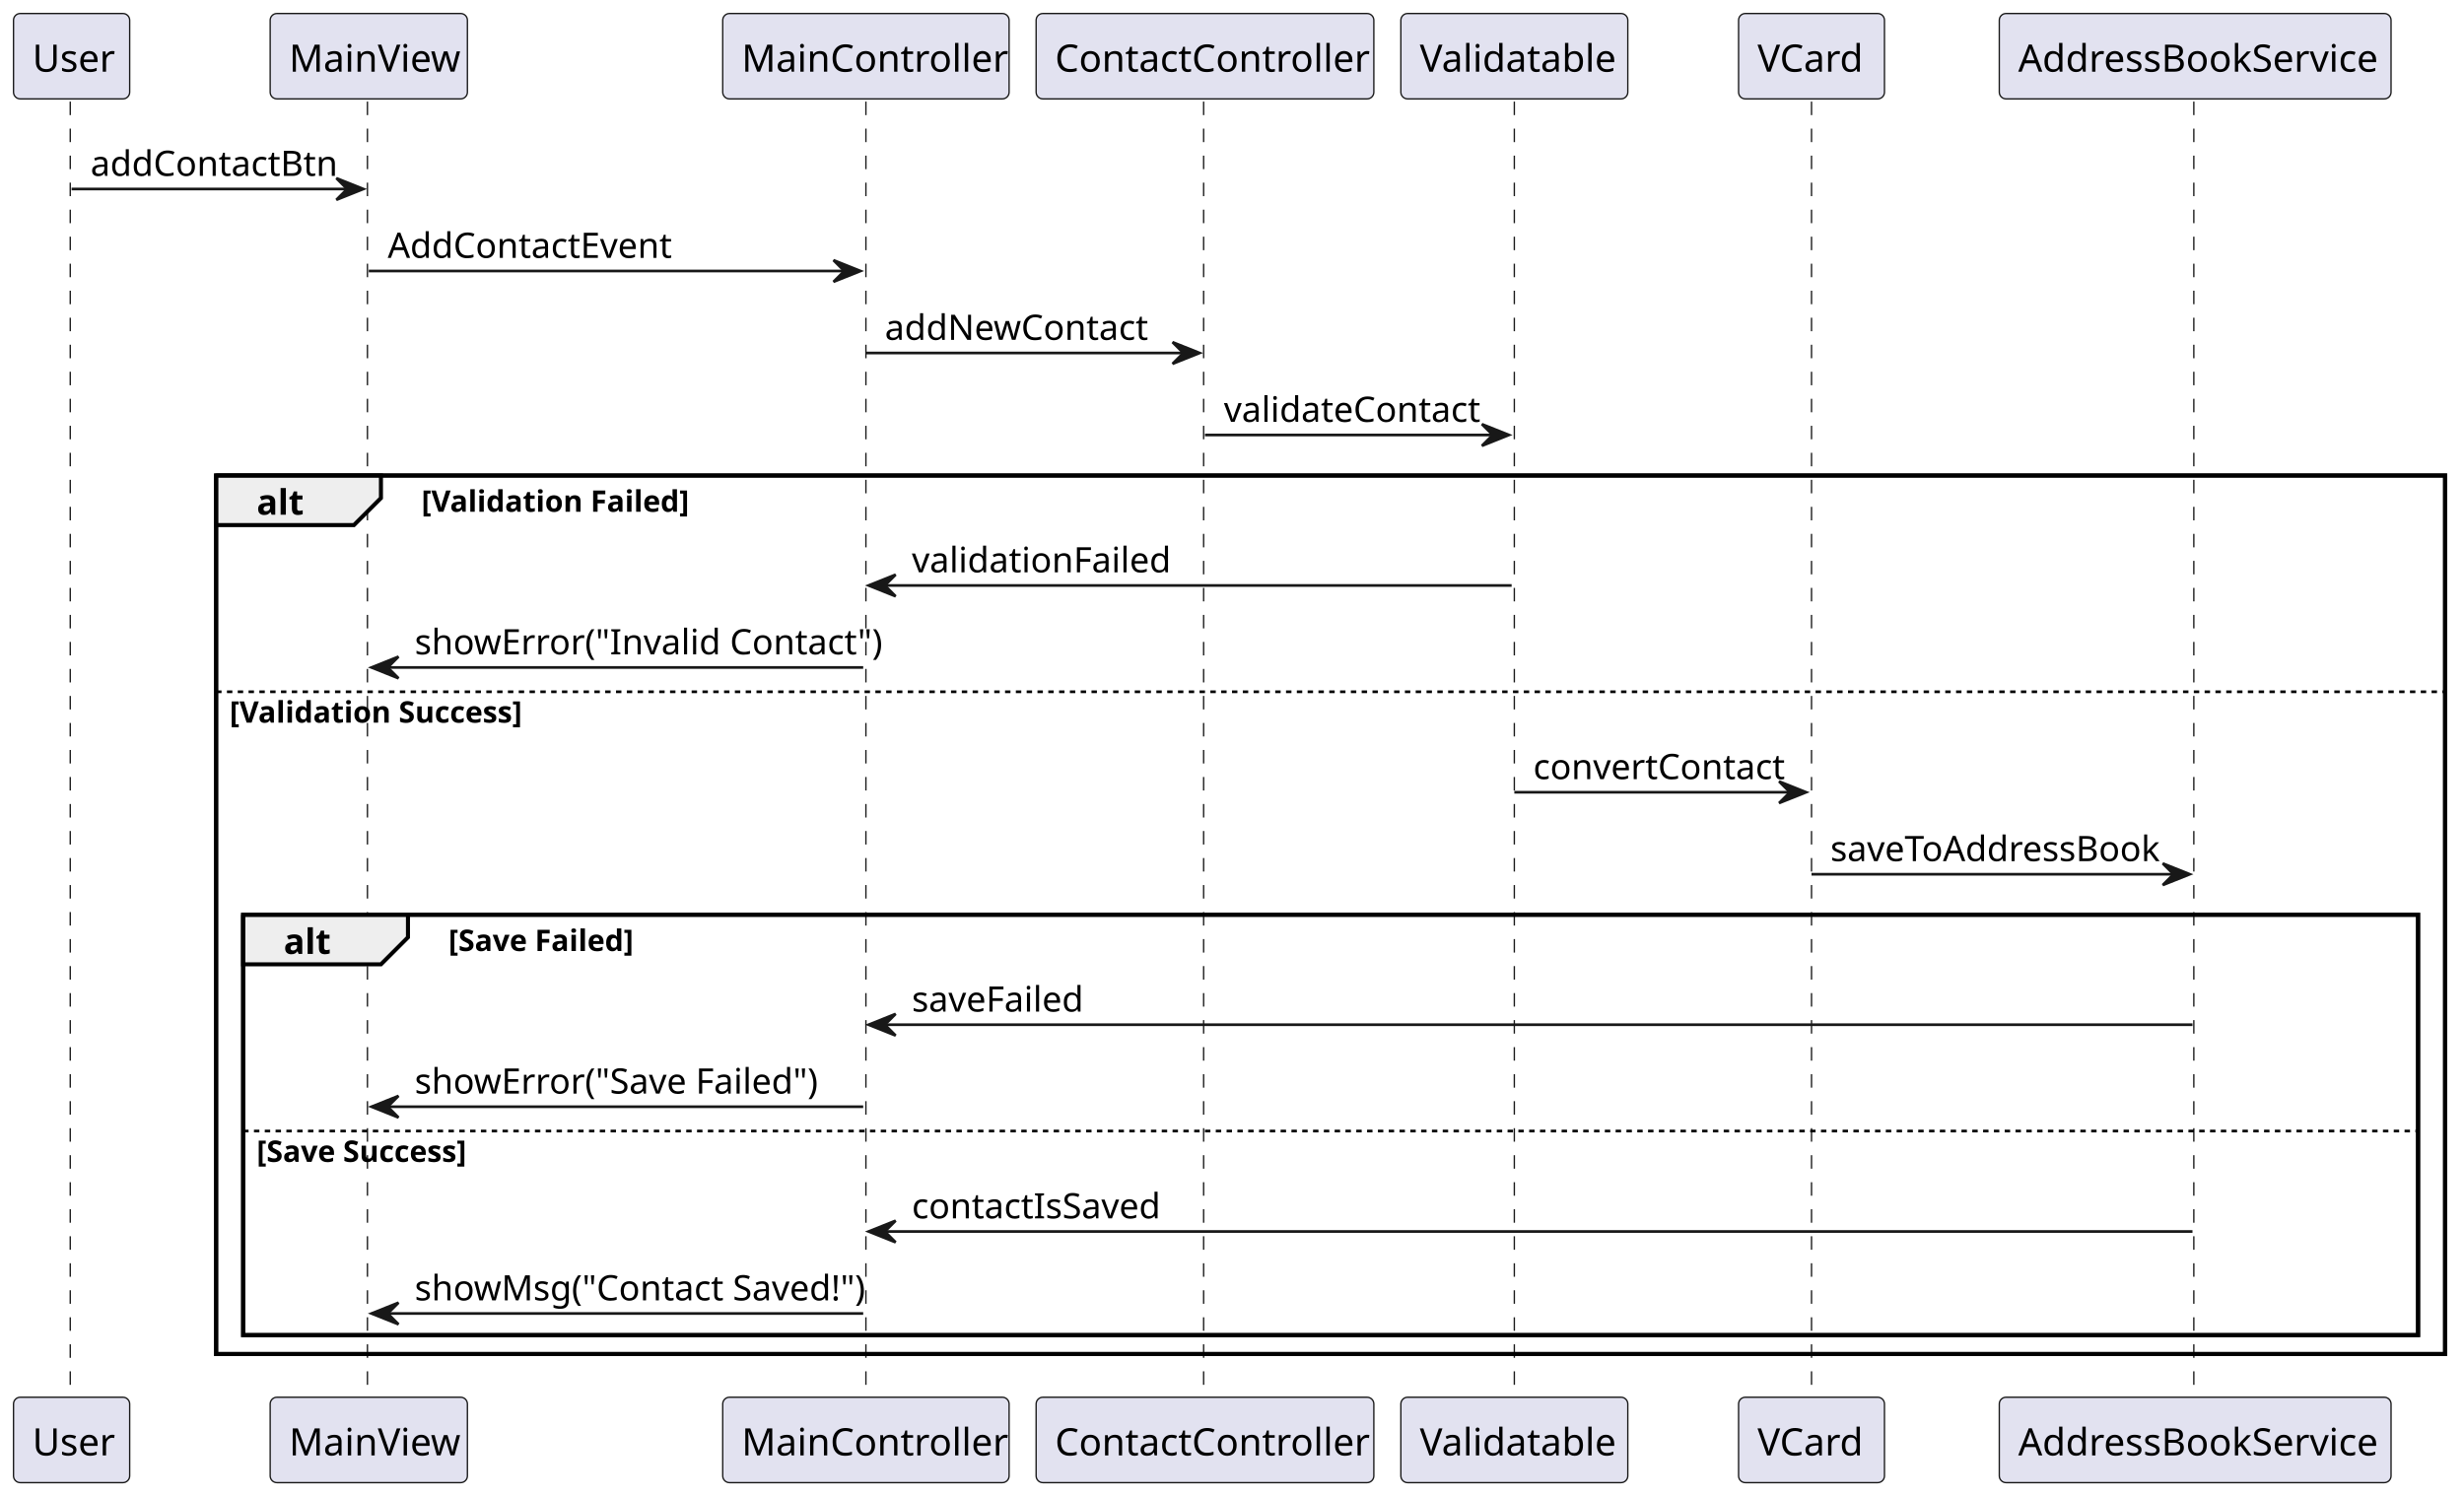
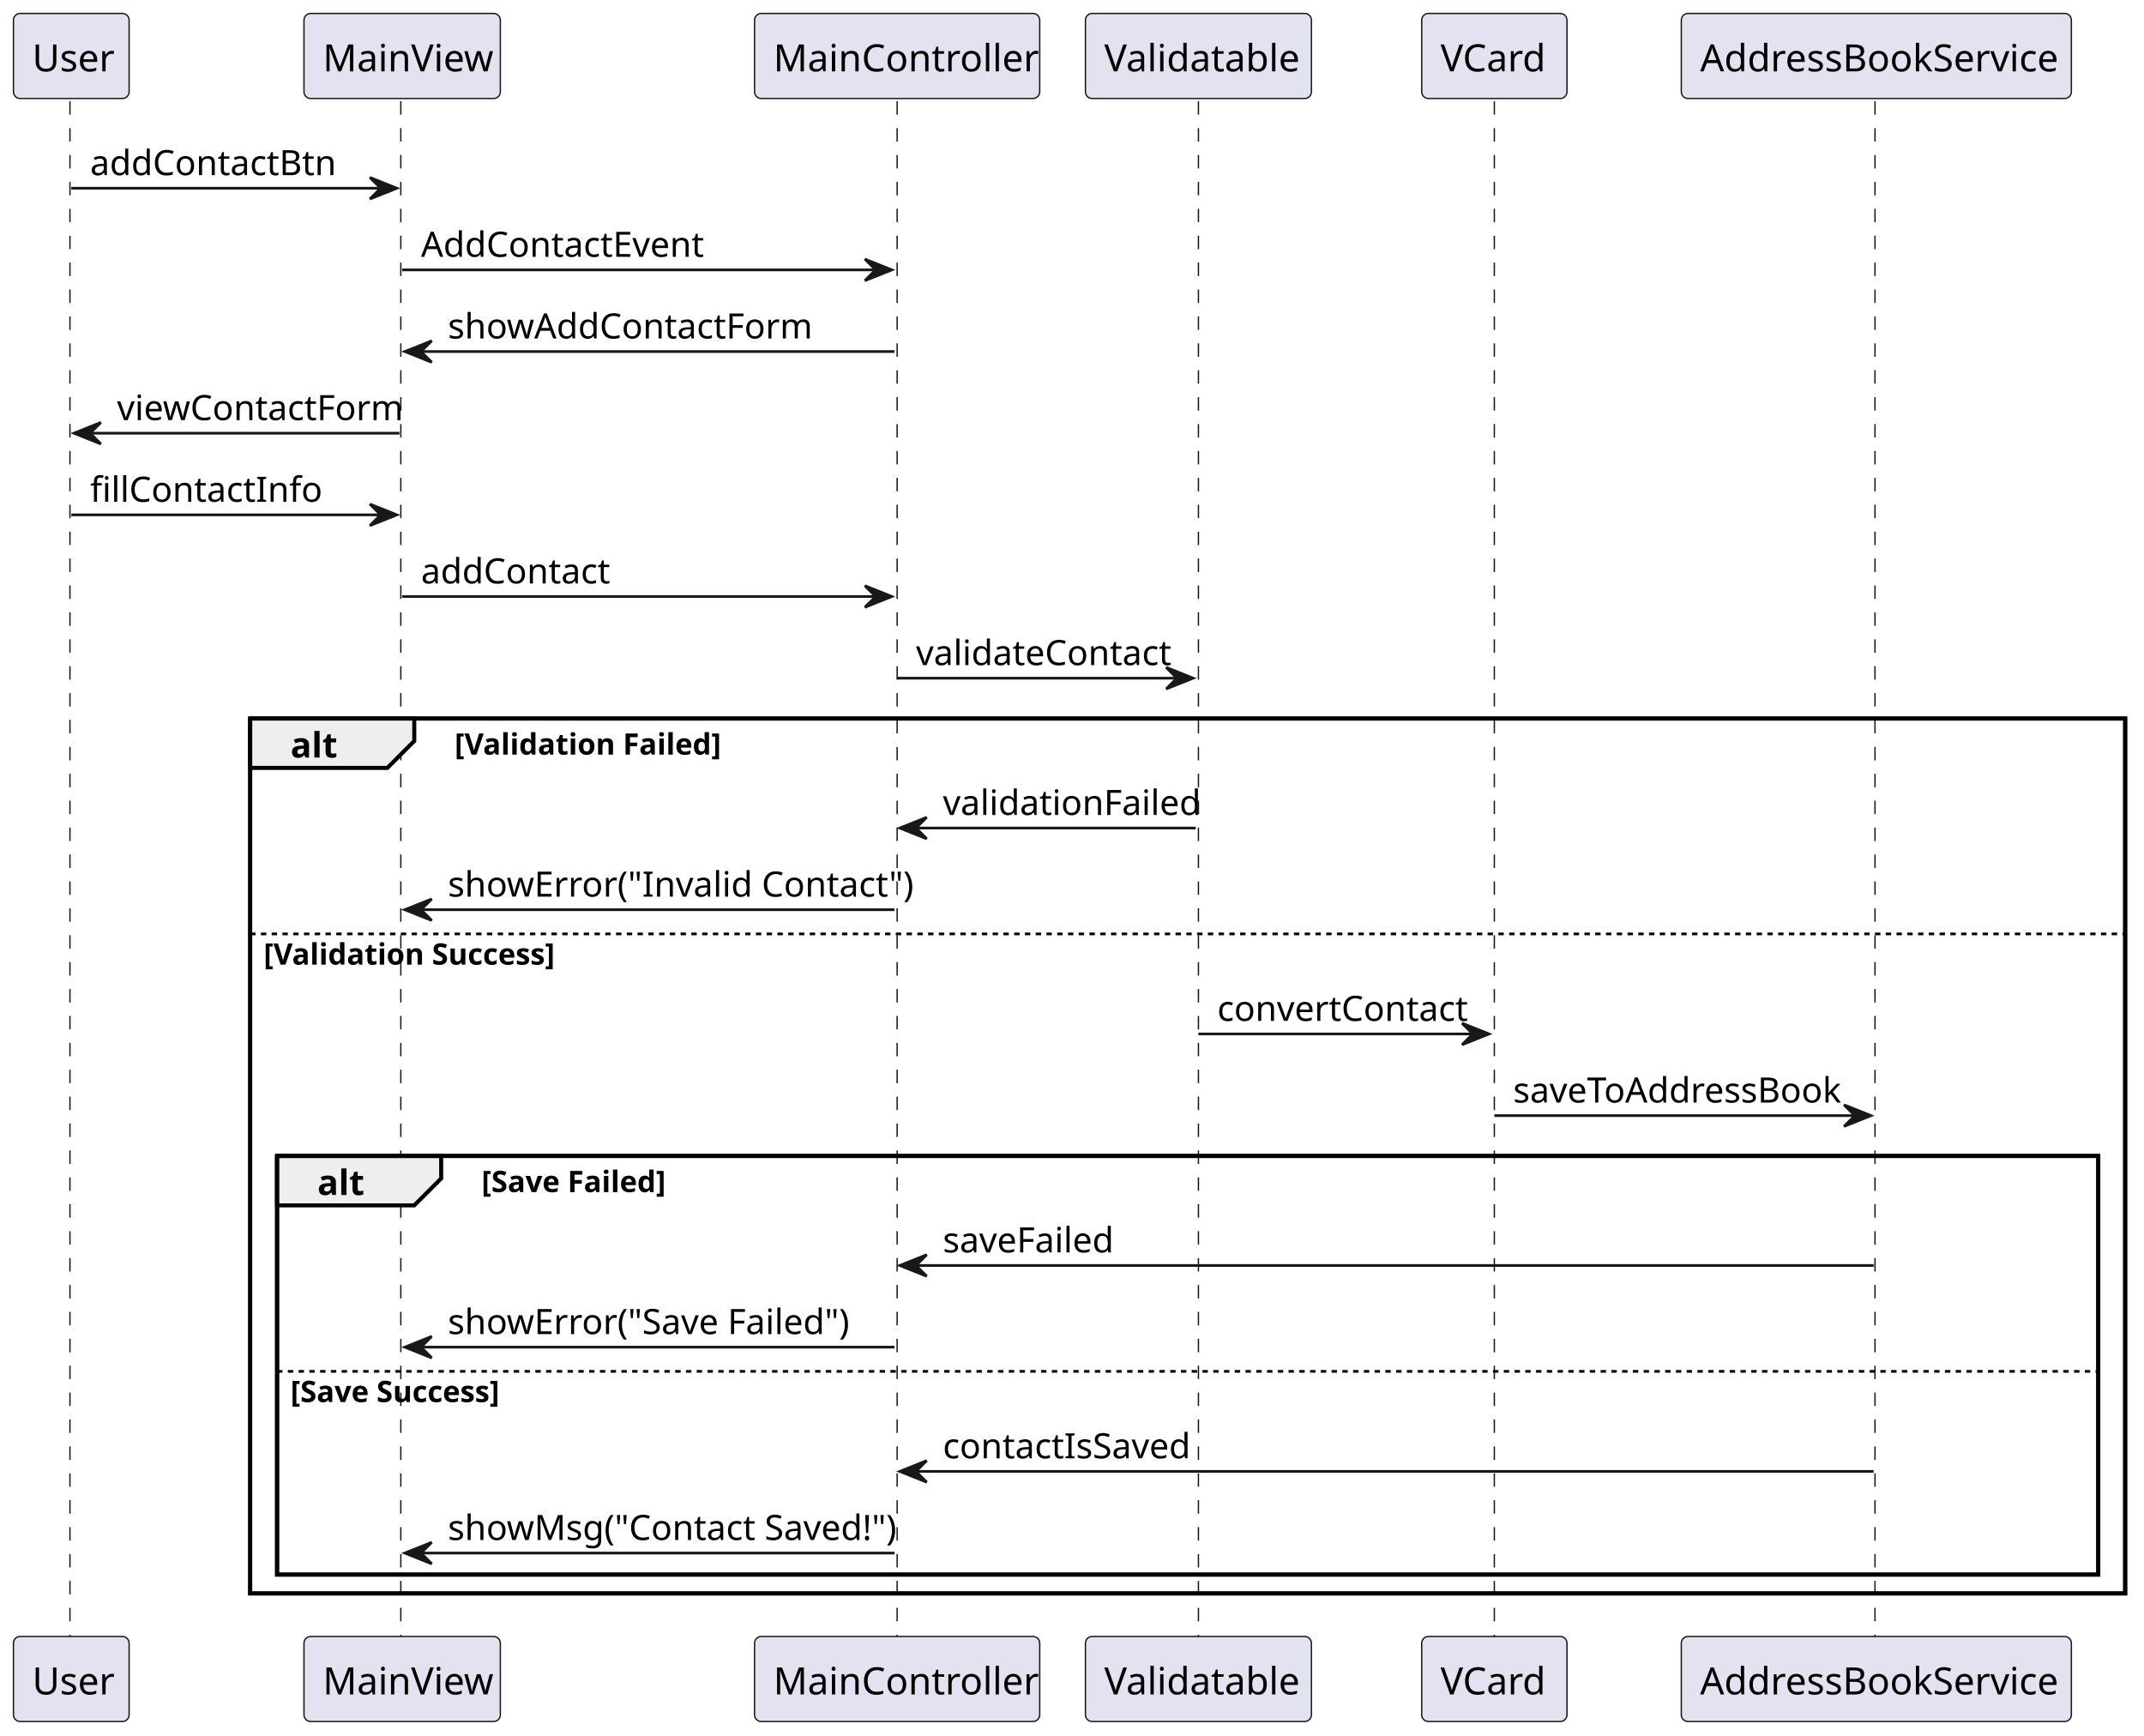
- <svg xmlns="http://www.w3.org/2000/svg" contentStyleType="text/css" height="554px" preserveAspectRatio="none" style="width:912px;height:554px;background:#FFFFFF;" version="1.1" viewBox="0 0 912 554" width="912px" zoomAndPan="magnify">
+ <svg xmlns="http://www.w3.org/2000/svg" contentStyleType="text/css" height="645px" preserveAspectRatio="none" style="width:797px;height:645px;background:#FFFFFF;" version="1.1" viewBox="0 0 797 645" width="797px" zoomAndPan="magnify">
  <defs />
  <g>
-     <rect fill="none" height="325.188" style="stroke:#000000;stroke-width:1.5;" width="825" x="80" y="176.016" />
-     <rect fill="none" height="155.594" style="stroke:#000000;stroke-width:1.5;" width="805" x="90" y="338.609" />
-     <line style="stroke:#181818;stroke-width:0.5;stroke-dasharray:5.0,5.0;" x1="26" x2="26" y1="37.609" y2="518.203" />
-     <line style="stroke:#181818;stroke-width:0.5;stroke-dasharray:5.0,5.0;" x1="136" x2="136" y1="37.609" y2="518.203" />
-     <line style="stroke:#181818;stroke-width:0.5;stroke-dasharray:5.0,5.0;" x1="320.5" x2="320.5" y1="37.609" y2="518.203" />
-     <line style="stroke:#181818;stroke-width:0.5;stroke-dasharray:5.0,5.0;" x1="445.5" x2="445.5" y1="37.609" y2="518.203" />
-     <line style="stroke:#181818;stroke-width:0.5;stroke-dasharray:5.0,5.0;" x1="560.5" x2="560.5" y1="37.609" y2="518.203" />
-     <line style="stroke:#181818;stroke-width:0.5;stroke-dasharray:5.0,5.0;" x1="670.5" x2="670.5" y1="37.609" y2="518.203" />
-     <line style="stroke:#181818;stroke-width:0.5;stroke-dasharray:5.0,5.0;" x1="812" x2="812" y1="37.609" y2="518.203" />
+     <rect fill="none" height="325.188" style="stroke:#000000;stroke-width:1.5;" width="697" x="93" y="267.07" />
+     <rect fill="none" height="155.594" style="stroke:#000000;stroke-width:1.5;" width="677" x="103" y="429.664" />
+     <line style="stroke:#181818;stroke-width:0.5;stroke-dasharray:5.0,5.0;" x1="26" x2="26" y1="37.609" y2="609.258" />
+     <line style="stroke:#181818;stroke-width:0.5;stroke-dasharray:5.0,5.0;" x1="149" x2="149" y1="37.609" y2="609.258" />
+     <line style="stroke:#181818;stroke-width:0.5;stroke-dasharray:5.0,5.0;" x1="333.5" x2="333.5" y1="37.609" y2="609.258" />
+     <line style="stroke:#181818;stroke-width:0.5;stroke-dasharray:5.0,5.0;" x1="445.5" x2="445.5" y1="37.609" y2="609.258" />
+     <line style="stroke:#181818;stroke-width:0.5;stroke-dasharray:5.0,5.0;" x1="555.5" x2="555.5" y1="37.609" y2="609.258" />
+     <line style="stroke:#181818;stroke-width:0.5;stroke-dasharray:5.0,5.0;" x1="697" x2="697" y1="37.609" y2="609.258" />
    <rect fill="#E2E2F0" height="31.609" rx="2.5" ry="2.5" style="stroke:#181818;stroke-width:0.5;" width="43" x="5" y="5" />
    <text fill="#000000" font-family="sans-serif" font-size="14" lengthAdjust="spacing" textLength="29" x="12" y="26.533">User</text>
-     <rect fill="#E2E2F0" height="31.609" rx="2.5" ry="2.5" style="stroke:#181818;stroke-width:0.5;" width="43" x="5" y="517.203" />
-     <text fill="#000000" font-family="sans-serif" font-size="14" lengthAdjust="spacing" textLength="29" x="12" y="538.736">User</text>
-     <rect fill="#E2E2F0" height="31.609" rx="2.5" ry="2.5" style="stroke:#181818;stroke-width:0.5;" width="73" x="100" y="5" />
-     <text fill="#000000" font-family="sans-serif" font-size="14" lengthAdjust="spacing" textLength="59" x="107" y="26.533">MainView</text>
-     <rect fill="#E2E2F0" height="31.609" rx="2.5" ry="2.5" style="stroke:#181818;stroke-width:0.5;" width="73" x="100" y="517.203" />
-     <text fill="#000000" font-family="sans-serif" font-size="14" lengthAdjust="spacing" textLength="59" x="107" y="538.736">MainView</text>
-     <rect fill="#E2E2F0" height="31.609" rx="2.5" ry="2.5" style="stroke:#181818;stroke-width:0.5;" width="106" x="267.5" y="5" />
-     <text fill="#000000" font-family="sans-serif" font-size="14" lengthAdjust="spacing" textLength="92" x="274.5" y="26.533">MainController</text>
-     <rect fill="#E2E2F0" height="31.609" rx="2.5" ry="2.5" style="stroke:#181818;stroke-width:0.5;" width="106" x="267.5" y="517.203" />
-     <text fill="#000000" font-family="sans-serif" font-size="14" lengthAdjust="spacing" textLength="92" x="274.5" y="538.736">MainController</text>
-     <rect fill="#E2E2F0" height="31.609" rx="2.5" ry="2.5" style="stroke:#181818;stroke-width:0.5;" width="125" x="383.5" y="5" />
-     <text fill="#000000" font-family="sans-serif" font-size="14" lengthAdjust="spacing" textLength="111" x="390.5" y="26.533">ContactController</text>
-     <rect fill="#E2E2F0" height="31.609" rx="2.5" ry="2.5" style="stroke:#181818;stroke-width:0.5;" width="125" x="383.5" y="517.203" />
-     <text fill="#000000" font-family="sans-serif" font-size="14" lengthAdjust="spacing" textLength="111" x="390.5" y="538.736">ContactController</text>
-     <rect fill="#E2E2F0" height="31.609" rx="2.5" ry="2.5" style="stroke:#181818;stroke-width:0.5;" width="84" x="518.5" y="5" />
-     <text fill="#000000" font-family="sans-serif" font-size="14" lengthAdjust="spacing" textLength="70" x="525.5" y="26.533">Validatable</text>
-     <rect fill="#E2E2F0" height="31.609" rx="2.5" ry="2.5" style="stroke:#181818;stroke-width:0.5;" width="84" x="518.5" y="517.203" />
-     <text fill="#000000" font-family="sans-serif" font-size="14" lengthAdjust="spacing" textLength="70" x="525.5" y="538.736">Validatable</text>
-     <rect fill="#E2E2F0" height="31.609" rx="2.5" ry="2.5" style="stroke:#181818;stroke-width:0.5;" width="54" x="643.5" y="5" />
-     <text fill="#000000" font-family="sans-serif" font-size="14" lengthAdjust="spacing" textLength="40" x="650.5" y="26.533">VCard</text>
-     <rect fill="#E2E2F0" height="31.609" rx="2.5" ry="2.5" style="stroke:#181818;stroke-width:0.5;" width="54" x="643.5" y="517.203" />
-     <text fill="#000000" font-family="sans-serif" font-size="14" lengthAdjust="spacing" textLength="40" x="650.5" y="538.736">VCard</text>
-     <rect fill="#E2E2F0" height="31.609" rx="2.5" ry="2.5" style="stroke:#181818;stroke-width:0.5;" width="145" x="740" y="5" />
-     <text fill="#000000" font-family="sans-serif" font-size="14" lengthAdjust="spacing" textLength="131" x="747" y="26.533">AddressBookService</text>
-     <rect fill="#E2E2F0" height="31.609" rx="2.5" ry="2.5" style="stroke:#181818;stroke-width:0.5;" width="145" x="740" y="517.203" />
-     <text fill="#000000" font-family="sans-serif" font-size="14" lengthAdjust="spacing" textLength="131" x="747" y="538.736">AddressBookService</text>
-     <polygon fill="#181818" points="124.5,65.961,134.5,69.961,124.5,73.961,128.5,69.961" style="stroke:#181818;stroke-width:1.0;" />
-     <line style="stroke:#181818;stroke-width:1.0;" x1="26.5" x2="130.5" y1="69.961" y2="69.961" />
+     <rect fill="#E2E2F0" height="31.609" rx="2.5" ry="2.5" style="stroke:#181818;stroke-width:0.5;" width="43" x="5" y="608.258" />
+     <text fill="#000000" font-family="sans-serif" font-size="14" lengthAdjust="spacing" textLength="29" x="12" y="629.791">User</text>
+     <rect fill="#E2E2F0" height="31.609" rx="2.5" ry="2.5" style="stroke:#181818;stroke-width:0.5;" width="73" x="113" y="5" />
+     <text fill="#000000" font-family="sans-serif" font-size="14" lengthAdjust="spacing" textLength="59" x="120" y="26.533">MainView</text>
+     <rect fill="#E2E2F0" height="31.609" rx="2.5" ry="2.5" style="stroke:#181818;stroke-width:0.5;" width="73" x="113" y="608.258" />
+     <text fill="#000000" font-family="sans-serif" font-size="14" lengthAdjust="spacing" textLength="59" x="120" y="629.791">MainView</text>
+     <rect fill="#E2E2F0" height="31.609" rx="2.5" ry="2.5" style="stroke:#181818;stroke-width:0.5;" width="106" x="280.5" y="5" />
+     <text fill="#000000" font-family="sans-serif" font-size="14" lengthAdjust="spacing" textLength="92" x="287.5" y="26.533">MainController</text>
+     <rect fill="#E2E2F0" height="31.609" rx="2.5" ry="2.5" style="stroke:#181818;stroke-width:0.5;" width="106" x="280.5" y="608.258" />
+     <text fill="#000000" font-family="sans-serif" font-size="14" lengthAdjust="spacing" textLength="92" x="287.5" y="629.791">MainController</text>
+     <rect fill="#E2E2F0" height="31.609" rx="2.5" ry="2.5" style="stroke:#181818;stroke-width:0.5;" width="84" x="403.5" y="5" />
+     <text fill="#000000" font-family="sans-serif" font-size="14" lengthAdjust="spacing" textLength="70" x="410.5" y="26.533">Validatable</text>
+     <rect fill="#E2E2F0" height="31.609" rx="2.5" ry="2.5" style="stroke:#181818;stroke-width:0.5;" width="84" x="403.5" y="608.258" />
+     <text fill="#000000" font-family="sans-serif" font-size="14" lengthAdjust="spacing" textLength="70" x="410.5" y="629.791">Validatable</text>
+     <rect fill="#E2E2F0" height="31.609" rx="2.5" ry="2.5" style="stroke:#181818;stroke-width:0.5;" width="54" x="528.5" y="5" />
+     <text fill="#000000" font-family="sans-serif" font-size="14" lengthAdjust="spacing" textLength="40" x="535.5" y="26.533">VCard</text>
+     <rect fill="#E2E2F0" height="31.609" rx="2.5" ry="2.5" style="stroke:#181818;stroke-width:0.5;" width="54" x="528.5" y="608.258" />
+     <text fill="#000000" font-family="sans-serif" font-size="14" lengthAdjust="spacing" textLength="40" x="535.5" y="629.791">VCard</text>
+     <rect fill="#E2E2F0" height="31.609" rx="2.5" ry="2.5" style="stroke:#181818;stroke-width:0.5;" width="145" x="625" y="5" />
+     <text fill="#000000" font-family="sans-serif" font-size="14" lengthAdjust="spacing" textLength="131" x="632" y="26.533">AddressBookService</text>
+     <rect fill="#E2E2F0" height="31.609" rx="2.5" ry="2.5" style="stroke:#181818;stroke-width:0.5;" width="145" x="625" y="608.258" />
+     <text fill="#000000" font-family="sans-serif" font-size="14" lengthAdjust="spacing" textLength="131" x="632" y="629.791">AddressBookService</text>
+     <polygon fill="#181818" points="137.5,65.961,147.5,69.961,137.5,73.961,141.5,69.961" style="stroke:#181818;stroke-width:1.0;" />
+     <line style="stroke:#181818;stroke-width:1.0;" x1="26.5" x2="143.5" y1="69.961" y2="69.961" />
    <text fill="#000000" font-family="sans-serif" font-size="13" lengthAdjust="spacing" textLength="86" x="33.5" y="65.105">addContactBtn</text>
-     <polygon fill="#181818" points="308.5,96.312,318.5,100.312,308.5,104.312,312.5,100.312" style="stroke:#181818;stroke-width:1.0;" />
-     <line style="stroke:#181818;stroke-width:1.0;" x1="136.5" x2="314.5" y1="100.312" y2="100.312" />
-     <text fill="#000000" font-family="sans-serif" font-size="13" lengthAdjust="spacing" textLength="100" x="143.5" y="95.456">AddContactEvent</text>
-     <polygon fill="#181818" points="434,126.664,444,130.664,434,134.664,438,130.664" style="stroke:#181818;stroke-width:1.0;" />
-     <line style="stroke:#181818;stroke-width:1.0;" x1="320.5" x2="440" y1="130.664" y2="130.664" />
-     <text fill="#000000" font-family="sans-serif" font-size="13" lengthAdjust="spacing" textLength="91" x="327.5" y="125.808">addNewContact</text>
-     <polygon fill="#181818" points="548.5,157.016,558.5,161.016,548.5,165.016,552.5,161.016" style="stroke:#181818;stroke-width:1.0;" />
-     <line style="stroke:#181818;stroke-width:1.0;" x1="446" x2="554.5" y1="161.016" y2="161.016" />
-     <text fill="#000000" font-family="sans-serif" font-size="13" lengthAdjust="spacing" textLength="88" x="453" y="156.159">validateContact</text>
-     <path d="M80,176.016 L141,176.016 L141,184.367 L131,194.367 L80,194.367 L80,176.016 " fill="#EEEEEE" style="stroke:#000000;stroke-width:1.5;" />
-     <rect fill="none" height="325.188" style="stroke:#000000;stroke-width:1.5;" width="825" x="80" y="176.016" />
-     <text fill="#000000" font-family="sans-serif" font-size="13" font-weight="bold" lengthAdjust="spacing" textLength="16" x="95" y="190.511">alt</text>
-     <text fill="#000000" font-family="sans-serif" font-size="11" font-weight="bold" lengthAdjust="spacing" textLength="97" x="156" y="189.435">[Validation Failed]</text>
-     <polygon fill="#181818" points="331.5,212.719,321.5,216.719,331.5,220.719,327.5,216.719" style="stroke:#181818;stroke-width:1.0;" />
-     <line style="stroke:#181818;stroke-width:1.0;" x1="325.5" x2="559.5" y1="216.719" y2="216.719" />
-     <text fill="#000000" font-family="sans-serif" font-size="13" lengthAdjust="spacing" textLength="88" x="337.5" y="211.862">validationFailed</text>
-     <polygon fill="#181818" points="147.5,243.07,137.5,247.07,147.5,251.07,143.5,247.07" style="stroke:#181818;stroke-width:1.0;" />
-     <line style="stroke:#181818;stroke-width:1.0;" x1="141.5" x2="319.5" y1="247.07" y2="247.07" />
-     <text fill="#000000" font-family="sans-serif" font-size="13" lengthAdjust="spacing" textLength="160" x="153.5" y="242.214">showError("Invalid Contact")</text>
-     <line style="stroke:#000000;stroke-width:1.0;stroke-dasharray:2.0,2.0;" x1="80" x2="905" y1="256.07" y2="256.07" />
-     <text fill="#000000" font-family="sans-serif" font-size="11" font-weight="bold" lengthAdjust="spacing" textLength="112" x="85" y="267.489">[Validation Success]</text>
-     <polygon fill="#181818" points="658.5,289.258,668.5,293.258,658.5,297.258,662.5,293.258" style="stroke:#181818;stroke-width:1.0;" />
-     <line style="stroke:#181818;stroke-width:1.0;" x1="560.5" x2="664.5" y1="293.258" y2="293.258" />
-     <text fill="#000000" font-family="sans-serif" font-size="13" lengthAdjust="spacing" textLength="86" x="567.5" y="288.401">convertContact</text>
-     <polygon fill="#181818" points="800.5,319.609,810.5,323.609,800.5,327.609,804.5,323.609" style="stroke:#181818;stroke-width:1.0;" />
-     <line style="stroke:#181818;stroke-width:1.0;" x1="670.5" x2="806.5" y1="323.609" y2="323.609" />
-     <text fill="#000000" font-family="sans-serif" font-size="13" lengthAdjust="spacing" textLength="118" x="677.5" y="318.753">saveToAddressBook</text>
-     <path d="M90,338.609 L151,338.609 L151,346.961 L141,356.961 L90,356.961 L90,338.609 " fill="#EEEEEE" style="stroke:#000000;stroke-width:1.5;" />
-     <rect fill="none" height="155.594" style="stroke:#000000;stroke-width:1.5;" width="805" x="90" y="338.609" />
-     <text fill="#000000" font-family="sans-serif" font-size="13" font-weight="bold" lengthAdjust="spacing" textLength="16" x="105" y="353.104">alt</text>
-     <text fill="#000000" font-family="sans-serif" font-size="11" font-weight="bold" lengthAdjust="spacing" textLength="69" x="166" y="352.028">[Save Failed]</text>
-     <polygon fill="#181818" points="331.5,375.312,321.5,379.312,331.5,383.312,327.5,379.312" style="stroke:#181818;stroke-width:1.0;" />
-     <line style="stroke:#181818;stroke-width:1.0;" x1="325.5" x2="811.5" y1="379.312" y2="379.312" />
-     <text fill="#000000" font-family="sans-serif" font-size="13" lengthAdjust="spacing" textLength="61" x="337.5" y="374.456">saveFailed</text>
-     <polygon fill="#181818" points="147.5,405.664,137.5,409.664,147.5,413.664,143.5,409.664" style="stroke:#181818;stroke-width:1.0;" />
-     <line style="stroke:#181818;stroke-width:1.0;" x1="141.5" x2="319.5" y1="409.664" y2="409.664" />
-     <text fill="#000000" font-family="sans-serif" font-size="13" lengthAdjust="spacing" textLength="143" x="153.5" y="404.808">showError("Save Failed")</text>
-     <line style="stroke:#000000;stroke-width:1.0;stroke-dasharray:2.0,2.0;" x1="90" x2="895" y1="418.664" y2="418.664" />
-     <text fill="#000000" font-family="sans-serif" font-size="11" font-weight="bold" lengthAdjust="spacing" textLength="84" x="95" y="430.083">[Save Success]</text>
-     <polygon fill="#181818" points="331.5,451.852,321.5,455.852,331.5,459.852,327.5,455.852" style="stroke:#181818;stroke-width:1.0;" />
-     <line style="stroke:#181818;stroke-width:1.0;" x1="325.5" x2="811.5" y1="455.852" y2="455.852" />
-     <text fill="#000000" font-family="sans-serif" font-size="13" lengthAdjust="spacing" textLength="88" x="337.5" y="450.995">contactIsSaved</text>
-     <polygon fill="#181818" points="147.5,482.203,137.5,486.203,147.5,490.203,143.5,486.203" style="stroke:#181818;stroke-width:1.0;" />
-     <line style="stroke:#181818;stroke-width:1.0;" x1="141.5" x2="319.5" y1="486.203" y2="486.203" />
-     <text fill="#000000" font-family="sans-serif" font-size="13" lengthAdjust="spacing" textLength="160" x="153.5" y="481.347">showMsg("Contact Saved!")</text>
+     <polygon fill="#181818" points="321.5,96.312,331.5,100.312,321.5,104.312,325.5,100.312" style="stroke:#181818;stroke-width:1.0;" />
+     <line style="stroke:#181818;stroke-width:1.0;" x1="149.5" x2="327.5" y1="100.312" y2="100.312" />
+     <text fill="#000000" font-family="sans-serif" font-size="13" lengthAdjust="spacing" textLength="100" x="156.5" y="95.456">AddContactEvent</text>
+     <polygon fill="#181818" points="160.5,126.664,150.5,130.664,160.5,134.664,156.5,130.664" style="stroke:#181818;stroke-width:1.0;" />
+     <line style="stroke:#181818;stroke-width:1.0;" x1="154.5" x2="332.5" y1="130.664" y2="130.664" />
+     <text fill="#000000" font-family="sans-serif" font-size="13" lengthAdjust="spacing" textLength="128" x="166.5" y="125.808">showAddContactForm</text>
+     <polygon fill="#181818" points="37.5,157.016,27.5,161.016,37.5,165.016,33.5,161.016" style="stroke:#181818;stroke-width:1.0;" />
+     <line style="stroke:#181818;stroke-width:1.0;" x1="31.5" x2="148.5" y1="161.016" y2="161.016" />
+     <text fill="#000000" font-family="sans-serif" font-size="13" lengthAdjust="spacing" textLength="99" x="43.5" y="156.159">viewContactForm</text>
+     <polygon fill="#181818" points="137.5,187.367,147.5,191.367,137.5,195.367,141.5,191.367" style="stroke:#181818;stroke-width:1.0;" />
+     <line style="stroke:#181818;stroke-width:1.0;" x1="26.5" x2="143.5" y1="191.367" y2="191.367" />
+     <text fill="#000000" font-family="sans-serif" font-size="13" lengthAdjust="spacing" textLength="77" x="33.5" y="186.511">fillContactInfo</text>
+     <polygon fill="#181818" points="321.5,217.719,331.5,221.719,321.5,225.719,325.5,221.719" style="stroke:#181818;stroke-width:1.0;" />
+     <line style="stroke:#181818;stroke-width:1.0;" x1="149.5" x2="327.5" y1="221.719" y2="221.719" />
+     <text fill="#000000" font-family="sans-serif" font-size="13" lengthAdjust="spacing" textLength="66" x="156.5" y="216.862">addContact</text>
+     <polygon fill="#181818" points="433.5,248.07,443.5,252.07,433.5,256.07,437.5,252.07" style="stroke:#181818;stroke-width:1.0;" />
+     <line style="stroke:#181818;stroke-width:1.0;" x1="333.5" x2="439.5" y1="252.07" y2="252.07" />
+     <text fill="#000000" font-family="sans-serif" font-size="13" lengthAdjust="spacing" textLength="88" x="340.5" y="247.214">validateContact</text>
+     <path d="M93,267.07 L154,267.07 L154,275.422 L144,285.422 L93,285.422 L93,267.07 " fill="#EEEEEE" style="stroke:#000000;stroke-width:1.5;" />
+     <rect fill="none" height="325.188" style="stroke:#000000;stroke-width:1.5;" width="697" x="93" y="267.07" />
+     <text fill="#000000" font-family="sans-serif" font-size="13" font-weight="bold" lengthAdjust="spacing" textLength="16" x="108" y="281.565">alt</text>
+     <text fill="#000000" font-family="sans-serif" font-size="11" font-weight="bold" lengthAdjust="spacing" textLength="97" x="169" y="280.489">[Validation Failed]</text>
+     <polygon fill="#181818" points="344.5,303.773,334.5,307.773,344.5,311.773,340.5,307.773" style="stroke:#181818;stroke-width:1.0;" />
+     <line style="stroke:#181818;stroke-width:1.0;" x1="338.5" x2="444.5" y1="307.773" y2="307.773" />
+     <text fill="#000000" font-family="sans-serif" font-size="13" lengthAdjust="spacing" textLength="88" x="350.5" y="302.917">validationFailed</text>
+     <polygon fill="#181818" points="160.5,334.125,150.5,338.125,160.5,342.125,156.5,338.125" style="stroke:#181818;stroke-width:1.0;" />
+     <line style="stroke:#181818;stroke-width:1.0;" x1="154.5" x2="332.5" y1="338.125" y2="338.125" />
+     <text fill="#000000" font-family="sans-serif" font-size="13" lengthAdjust="spacing" textLength="160" x="166.5" y="333.269">showError("Invalid Contact")</text>
+     <line style="stroke:#000000;stroke-width:1.0;stroke-dasharray:2.0,2.0;" x1="93" x2="790" y1="347.125" y2="347.125" />
+     <text fill="#000000" font-family="sans-serif" font-size="11" font-weight="bold" lengthAdjust="spacing" textLength="112" x="98" y="358.544">[Validation Success]</text>
+     <polygon fill="#181818" points="543.5,380.312,553.5,384.312,543.5,388.312,547.5,384.312" style="stroke:#181818;stroke-width:1.0;" />
+     <line style="stroke:#181818;stroke-width:1.0;" x1="445.5" x2="549.5" y1="384.312" y2="384.312" />
+     <text fill="#000000" font-family="sans-serif" font-size="13" lengthAdjust="spacing" textLength="86" x="452.5" y="379.456">convertContact</text>
+     <polygon fill="#181818" points="685.5,410.664,695.5,414.664,685.5,418.664,689.5,414.664" style="stroke:#181818;stroke-width:1.0;" />
+     <line style="stroke:#181818;stroke-width:1.0;" x1="555.5" x2="691.5" y1="414.664" y2="414.664" />
+     <text fill="#000000" font-family="sans-serif" font-size="13" lengthAdjust="spacing" textLength="118" x="562.5" y="409.808">saveToAddressBook</text>
+     <path d="M103,429.664 L164,429.664 L164,438.016 L154,448.016 L103,448.016 L103,429.664 " fill="#EEEEEE" style="stroke:#000000;stroke-width:1.5;" />
+     <rect fill="none" height="155.594" style="stroke:#000000;stroke-width:1.5;" width="677" x="103" y="429.664" />
+     <text fill="#000000" font-family="sans-serif" font-size="13" font-weight="bold" lengthAdjust="spacing" textLength="16" x="118" y="444.159">alt</text>
+     <text fill="#000000" font-family="sans-serif" font-size="11" font-weight="bold" lengthAdjust="spacing" textLength="69" x="179" y="443.083">[Save Failed]</text>
+     <polygon fill="#181818" points="344.5,466.367,334.5,470.367,344.5,474.367,340.5,470.367" style="stroke:#181818;stroke-width:1.0;" />
+     <line style="stroke:#181818;stroke-width:1.0;" x1="338.5" x2="696.5" y1="470.367" y2="470.367" />
+     <text fill="#000000" font-family="sans-serif" font-size="13" lengthAdjust="spacing" textLength="61" x="350.5" y="465.511">saveFailed</text>
+     <polygon fill="#181818" points="160.5,496.719,150.5,500.719,160.5,504.719,156.5,500.719" style="stroke:#181818;stroke-width:1.0;" />
+     <line style="stroke:#181818;stroke-width:1.0;" x1="154.5" x2="332.5" y1="500.719" y2="500.719" />
+     <text fill="#000000" font-family="sans-serif" font-size="13" lengthAdjust="spacing" textLength="143" x="166.5" y="495.862">showError("Save Failed")</text>
+     <line style="stroke:#000000;stroke-width:1.0;stroke-dasharray:2.0,2.0;" x1="103" x2="780" y1="509.719" y2="509.719" />
+     <text fill="#000000" font-family="sans-serif" font-size="11" font-weight="bold" lengthAdjust="spacing" textLength="84" x="108" y="521.138">[Save Success]</text>
+     <polygon fill="#181818" points="344.5,542.906,334.5,546.906,344.5,550.906,340.5,546.906" style="stroke:#181818;stroke-width:1.0;" />
+     <line style="stroke:#181818;stroke-width:1.0;" x1="338.5" x2="696.5" y1="546.906" y2="546.906" />
+     <text fill="#000000" font-family="sans-serif" font-size="13" lengthAdjust="spacing" textLength="88" x="350.5" y="542.05">contactIsSaved</text>
+     <polygon fill="#181818" points="160.5,573.258,150.5,577.258,160.5,581.258,156.5,577.258" style="stroke:#181818;stroke-width:1.0;" />
+     <line style="stroke:#181818;stroke-width:1.0;" x1="154.5" x2="332.5" y1="577.258" y2="577.258" />
+     <text fill="#000000" font-family="sans-serif" font-size="13" lengthAdjust="spacing" textLength="160" x="166.5" y="572.401">showMsg("Contact Saved!")</text>
  </g>
</svg>
